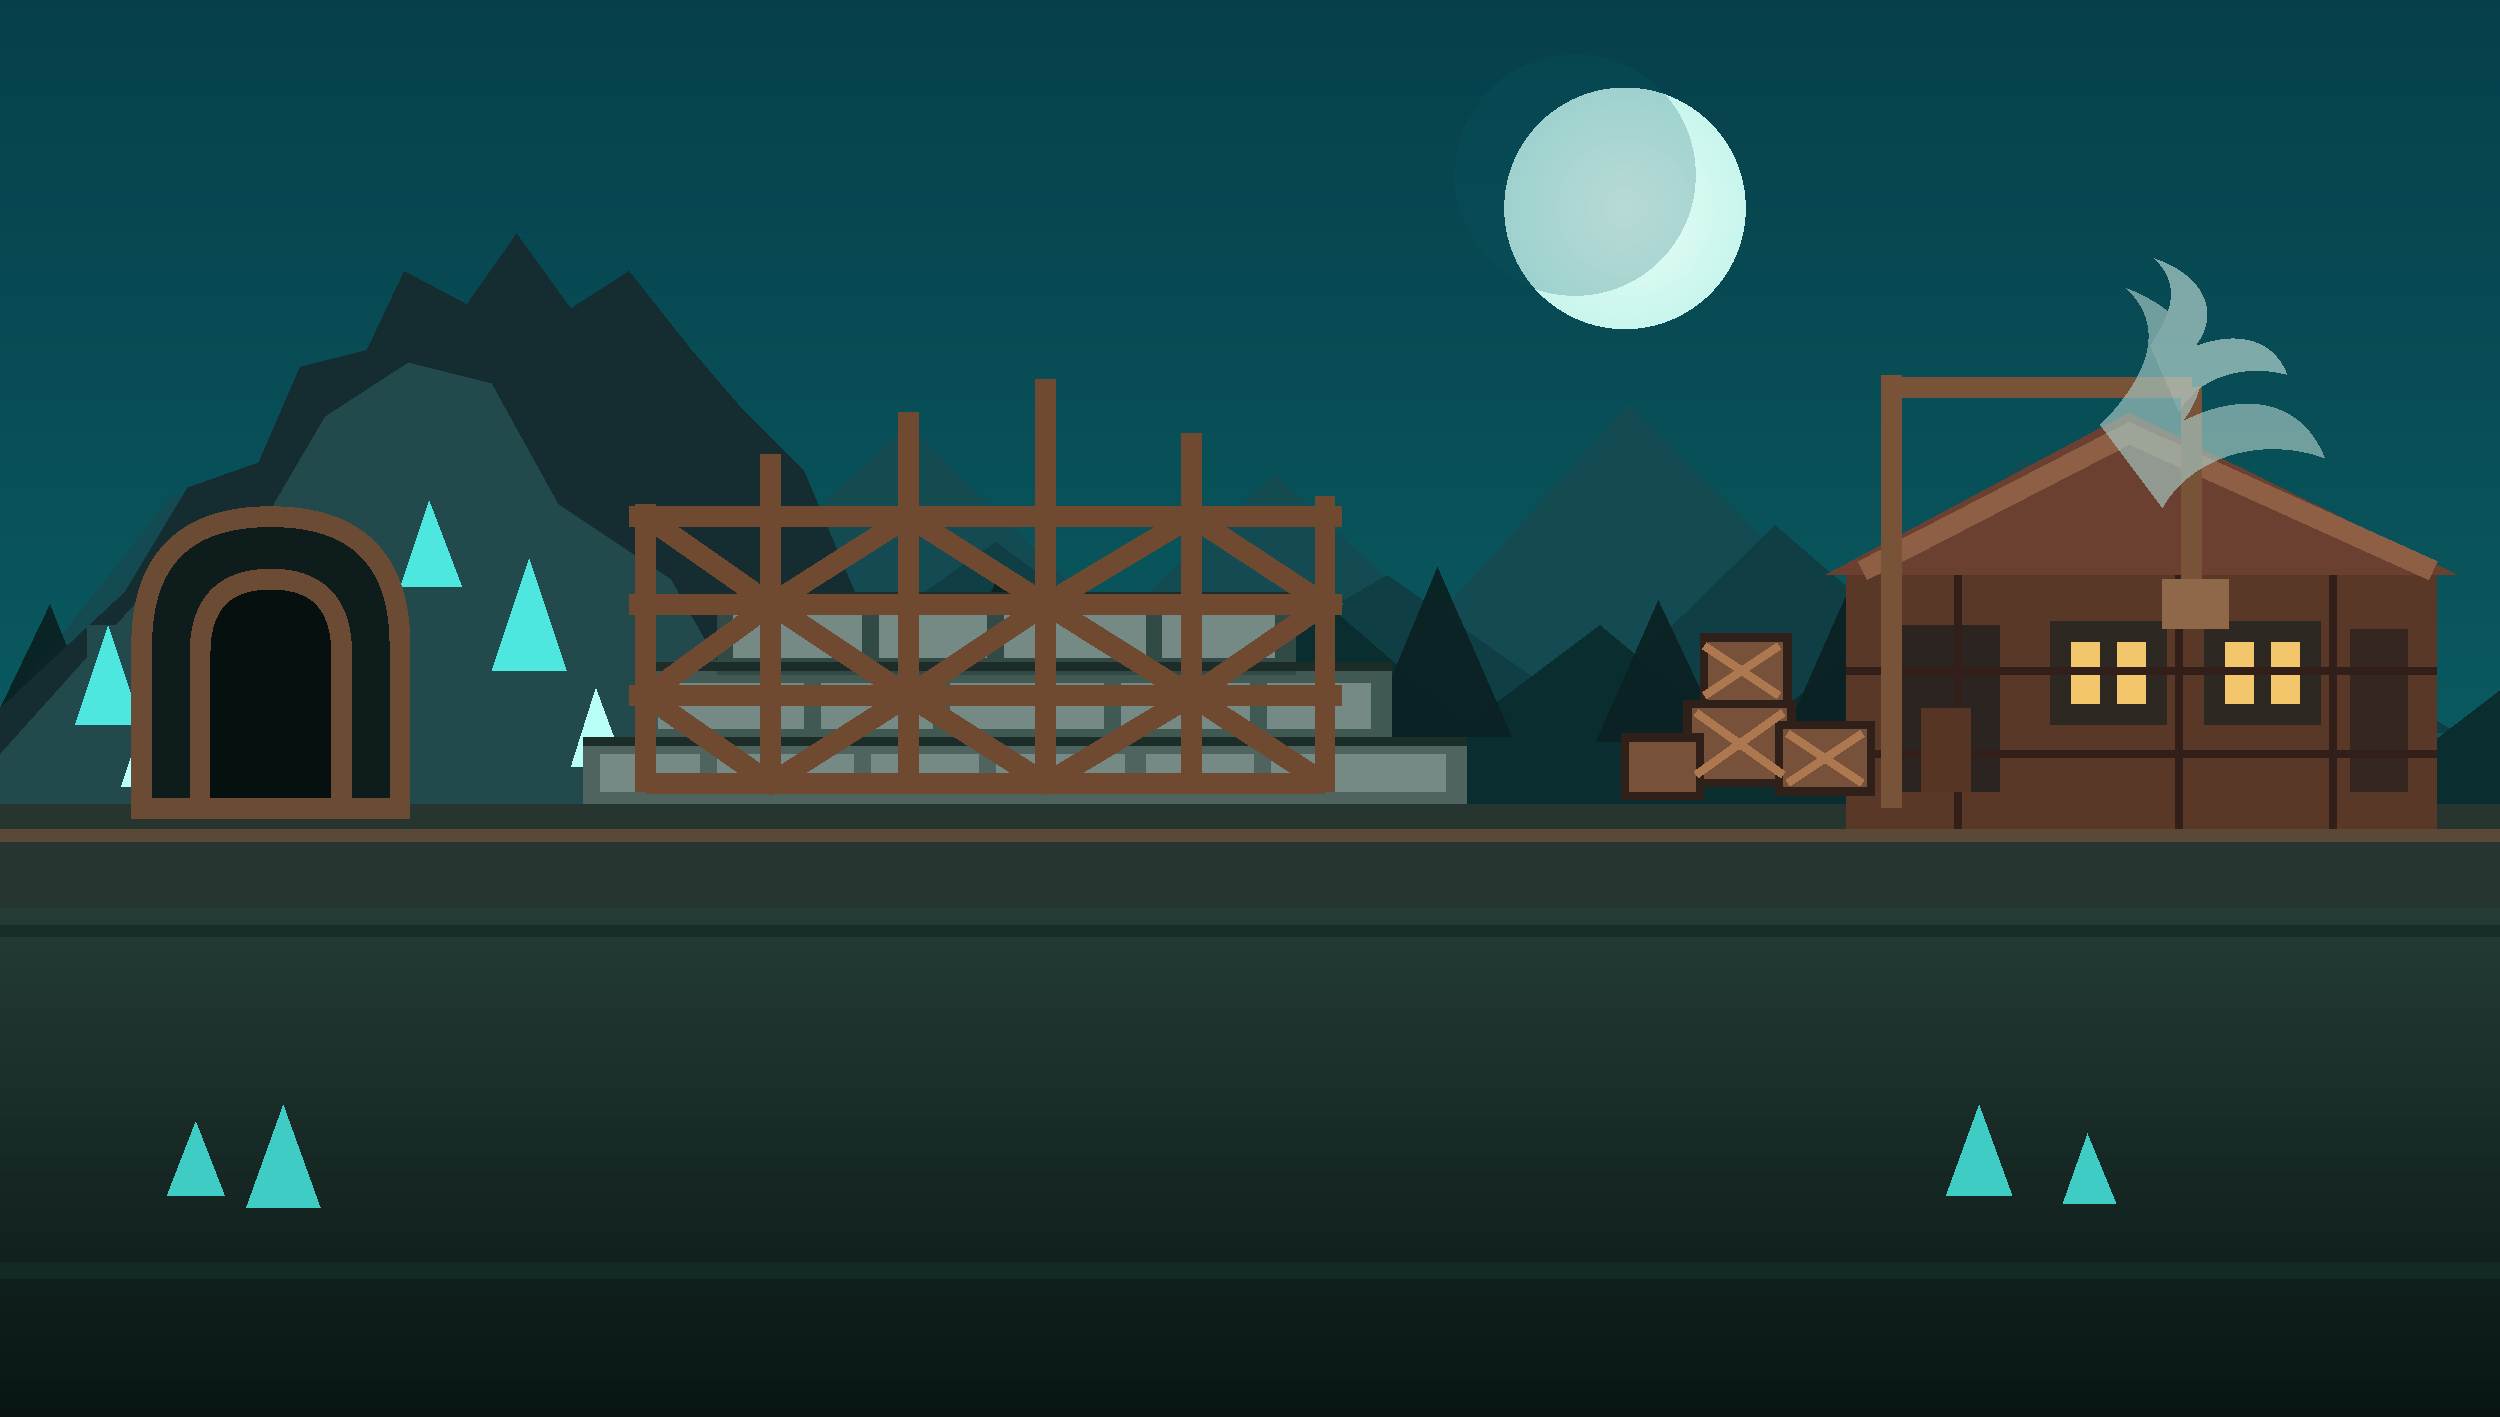
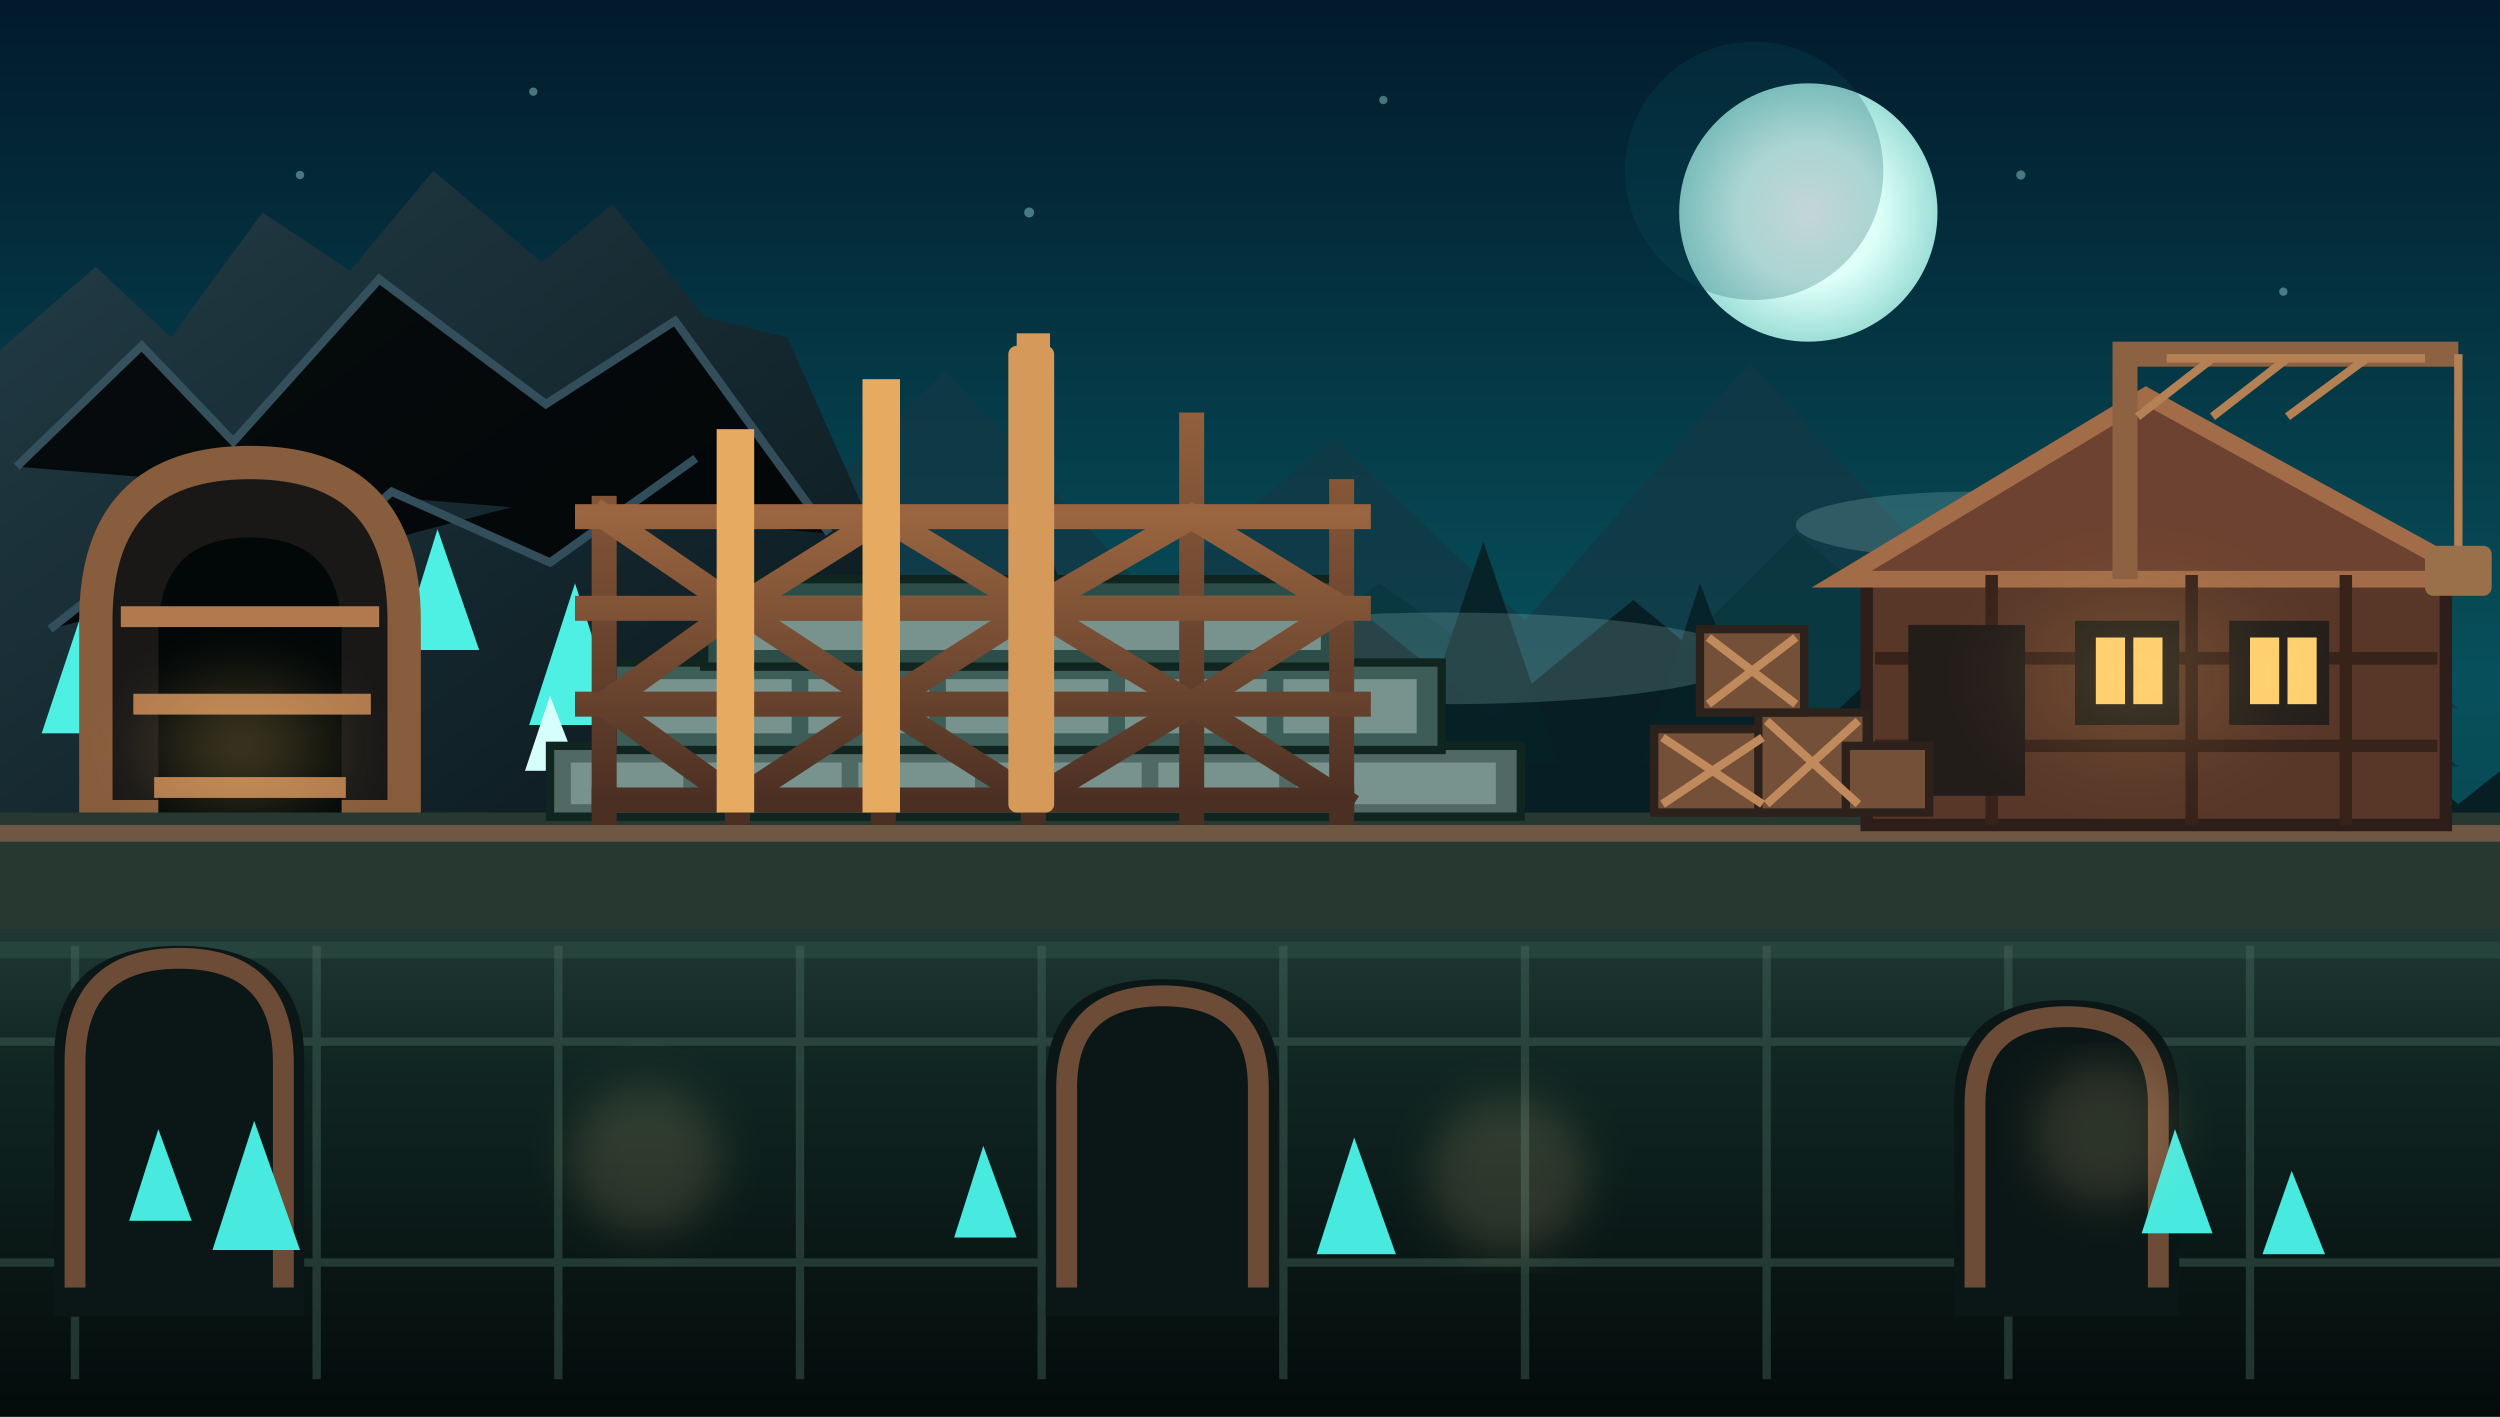
- <svg xmlns="http://www.w3.org/2000/svg" viewBox="0 0 600 340" shape-rendering="crispEdges">
+ <svg xmlns="http://www.w3.org/2000/svg" viewBox="0 0 600 340">
  <defs>
    <linearGradient id="sky" x1="0" y1="0" x2="0" y2="1">
-       <stop offset="0" stop-color="#063f4a" />
-       <stop offset=".55" stop-color="#0a5b61" />
-       <stop offset="1" stop-color="#0b3032" />
+       <stop offset="0" stop-color="#021a2b" />
+       <stop offset=".48" stop-color="#07505b" />
+       <stop offset="1" stop-color="#092f35" />
    </linearGradient>
    <linearGradient id="ground" x1="0" y1="0" x2="0" y2="1">
-       <stop offset="0" stop-color="#243b36" />
-       <stop offset="1" stop-color="#081513" />
+       <stop offset="0" stop-color="#203833" />
+       <stop offset=".28" stop-color="#102622" />
+       <stop offset="1" stop-color="#040b0b" />
+     </linearGradient>
+     <linearGradient id="rock" x1="0" y1="0" x2="1" y2="1">
+       <stop stop-color="#233d47" />
+       <stop offset="1" stop-color="#0a171c" />
+     </linearGradient>
+     <linearGradient id="wood" x1="0" y1="0" x2="0" y2="1">
+       <stop stop-color="#9a6540" />
+       <stop offset="1" stop-color="#4b2f23" />
    </linearGradient>
    <radialGradient id="moon">
-       <stop offset="0" stop-color="#eafff7" />
-       <stop offset="1" stop-color="#c8f5ed" />
+       <stop offset="0" stop-color="#ffffff" />
+       <stop offset=".55" stop-color="#ddfff8" />
+       <stop offset="1" stop-color="#9edfd8" />
    </radialGradient>
+     <radialGradient id="lamp">
+       <stop offset="0" stop-color="#ffd372" stop-opacity=".75" />
+       <stop offset="1" stop-color="#ffd372" stop-opacity="0" />
+     </radialGradient>
+     <filter id="soft">
+       <feGaussianBlur stdDeviation="5" />
+     </filter>
  </defs>
  <rect width="600" height="340" fill="url(#sky)" />
-   <circle cx="390" cy="50" r="29" fill="url(#moon)" />
-   <circle cx="378" cy="42" r="29" fill="#0a5660" opacity=".22" />
-   <g fill="#164a50" opacity=".88">
-     <path d="M0 171 42 118l38 30 45-57 49 51 44-40 49 48 39-36 38 35 47-52 53 53 42-40 74 61z" />
-     <path d="M0 176 50 137l45 25 48-43 52 42 44-31 47 35 47-27 47 33 46-45 49 42 49-30 66 38z" fill="#103c42" />
+   <g opacity=".45" fill="#9adbd8">
+     <circle cx="72" cy="42" r="1" />
+     <circle cx="128" cy="22" r="1" />
+     <circle cx="247" cy="51" r="1.2" />
+     <circle cx="332" cy="24" r="1" />
+     <circle cx="485" cy="42" r="1.1" />
+     <circle cx="548" cy="70" r="1" />
  </g>
-   <g fill="#0a2d30">
-     <path d="M0 194h600v146H0z" />
-     <path d="M0 193 35 164l26 20 33-35 30 31 38-42 35 38 42-31 33 34 43-37 37 32 32-24 35 29 33-31 39 40 32-25 40 31 47-36 48 39 45-30 41 26z" />
+   <circle cx="434" cy="51" r="31" fill="url(#moon)" />
+   <circle cx="421" cy="41" r="31" fill="#07515b" opacity=".24" />
+   <g opacity=".72">
+     <path d="M0 170 49 111l35 32 49-58 47 50 47-46 49 54 44-38 46 44 54-62 53 58 47-39 70 64z" fill="#123844" />
+     <path d="M0 181 45 139l43 29 50-45 55 42 42-31 51 40 45-34 52 36 48-48 48 39 52-35 59 52z" fill="#0b3039" />
  </g>
-   <g fill="#0b2223" opacity=".95">
-     <path d="M0 170l12-25 10 25zm18 9 15-34 17 34zm43-2 15-39 18 39zm78 0 18-43 18 43zm41 2 16-34 15 34zm43-1 17-41 18 41zm54 1 16-35 16 35zm51-2 17-41 18 41zm55 1 15-34 16 34zm45-1 19-43 18 43zm55 1 16-36 17 36zm53 1 15-33 16 33z" />
+   <g fill="#061e24">
+     <path d="M0 197 32 164l30 20 36-37 30 32 35-43 37 39 38-33 36 37 43-40 41 33 34-28 41 34 36-34 44 42 34-28 43 35 48-38 42 43 52-34 48 29v145H0z" />
  </g>
-   <path d="M0 170 30 142 45 117 62 111 72 88 88 84 97 65 112 73 124 56 137 74 151 65 166 84 178 98 193 113 206 144 215 194H0z" fill="#152c30" />
-   <g fill="#224a4d">
-     <path d="M0 181 35 142 61 129 78 100 98 87 118 92 134 121 161 139 192 194H0z" />
-     <path d="M21 150h18v8H21zm34-23h16v9H55zm31-28h14v7H86zm25 19h19v8h-19zm31 21h19v8h-19z" />
+   <g fill="#062126" opacity=".96">
+     <path d="M7 183l14-42 15 42zm30 0 17-50 18 50zm47 0 15-44 17 44zm47 0 18-54 18 54zm56 0 14-41 16 41zm48 0 17-50 18 50zm55 0 15-44 17 44zm48 0 18-53 18 53zm56 0 14-43 16 43zm48 0 18-52 18 52zm57 0 15-45 17 45zm49 0 17-48 18 48z" />
  </g>
-   <g fill="#4ee7df">
-     <path d="m18 174 8-24 8 24zm25-18 7-22 7 22zm19 13 10-30 10 30zm34-28 7-21 8 21zm22 20 9-27 9 27z" />
-     <path d="m29 189 6-18 6 18zm55-3 6-18 7 18zm53-2 6-19 7 19z" fill="#b8fff8" />
+   <g opacity=".18" fill="#c1eeea">
+     <ellipse cx="131" cy="147" rx="53" ry="10" />
+     <ellipse cx="347" cy="158" rx="72" ry="11" />
+     <ellipse cx="473" cy="126" rx="42" ry="8" />
  </g>
-   <rect y="193" width="600" height="28" fill="#26352f" />
-   <path d="M0 199h600v3H0z" fill="#5a4936" />
-   <path d="M0 218h600v122H0z" fill="url(#ground)" />
-   <g id="terrace">
-     <path d="M140 178h212v15H140z" fill="#50645f" />
-     <path d="M153 160h181v19H153z" fill="#415953" />
-     <path d="M172 143h139v19H172z" fill="#324a46" />
-     <g fill="#758985">
-       <path d="M144 181h24v9h-24zm28 0h33v9h-33zm37 0h26v9h-26zm30 0h31v9h-31zm36 0h26v9h-26zm30 0h42v9h-42zM158 164h35v11h-35zm39 0h27v11h-27zm31 0h37v11h-37zm41 0h31v11h-31zm35 0h25v11h-25zM176 147h31v11h-31zm35 0h26v11h-26zm30 0h34v11h-34zm38 0h27v11h-27z" />
+   <path d="M0 196V84l23-20 18 17 22-30 21 14 20-24 26 22 17-14 22 27 20 5 20 45-11 70z" fill="url(#rock)" />
+   <g stroke="#395765" stroke-width="2" opacity=".8">
+     <path d="M4 112 34 83l22 23 35-39 40 30 31-20 37 51" />
+     <path d="m12 151 28-22 24 15 30-26 38 17 35-25" />
+   </g>
+   <g fill="#4ef0e4">
+     <path d="m10 176 10-30 11 30zm28-18 9-27 10 27zm23 25 12-38 13 38zm35-27 9-29 10 29zm31 18 11-34 11 34z" />
+     <path d="m20 186 6-18 6 18zm47-4 7-21 7 21zm59 3 6-18 7 18z" fill="#d6fffb" />
+   </g>
+   <path d="M23 196v-47q0-38 37-38t37 38v47z" fill="#191817" stroke="#875d3d" stroke-width="8" />
+   <path d="M38 196v-44q0-23 22-23t22 23v44z" fill="#020707" />
+   <g stroke="#b17a4e" stroke-width="5">
+     <path d="M29 148h62M32 169h57M37 189h46" />
+   </g>
+   <ellipse cx="58" cy="179" rx="32" ry="24" fill="url(#lamp)" filter="url(#soft)" opacity=".35" />
+   <rect y="195" width="600" height="28" fill="#273831" />
+   <rect y="198" width="600" height="4" fill="#806049" opacity=".8" />
+   <g stroke="#102420" stroke-width="2">
+     <path d="M132 179h233v17H132z" fill="#506964" />
+     <path d="M147 159h199v21H147z" fill="#3d5d58" />
+     <path d="M169 139h153v21H169z" fill="#2d4d49" />
+   </g>
+   <g fill="#78928d">
+     <path d="M137 183h27v10h-27zm31 0h34v10h-34zm38 0h28v10h-28zm32 0h36v10h-36zm40 0h29v10h-29zm33 0h48v10h-48zM153 163h37v13h-37zm41 0h29v13h-29zm33 0h39v13h-39zm43 0h34v13h-34zm38 0h32v13h-32zM175 143h34v13h-34zm38 0h30v13h-30zm34 0h37v13h-37zm41 0h29v13h-29z" />
+   </g>
+   <g stroke="url(#wood)" stroke-width="6" fill="none" stroke-linecap="square">
+     <path d="M145 122v73M177 108v87M212 96v99M248 88v107M286 102v93M322 118v77" />
+     <path d="M141 124h185M141 146h185M141 169h185M145 192h177" />
+     <path d="m145 124 32 22-32 23 32 23 35-23-35-23 35-22 36 22-36 23 36 23 38-23-38-23 38-22 36 22-36 23 36 23" />
+   </g>
+   <g fill="#d59a5a">
+     <rect x="242" y="83" width="11" height="112" rx="2" />
+     <rect x="244" y="80" width="8" height="6" />
+   </g>
+   <g fill="#e7aa61">
+     <rect x="172" y="103" width="9" height="92" />
+     <rect x="207" y="91" width="9" height="104" />
+   </g>
+   <g>
+     <rect x="448" y="137" width="139" height="61" fill="#593728" stroke="#2d1e19" stroke-width="3" />
+     <path d="m442 139 73-44 80 44z" fill="#6d4230" stroke="#a26c48" stroke-width="4" />
+     <g stroke="#38231b" stroke-width="3">
+       <path d="M450 158h135M450 179h135M478 138v60M526 138v60M563 138v60" />
    </g>
-     <g stroke="#1b2c29" stroke-width="2">
-       <path d="M140 178h212M153 160h181M172 143h139" />
+     <rect x="458" y="150" width="28" height="41" fill="#231d1a" />
+     <rect x="498" y="149" width="25" height="25" fill="#241f1b" />
+     <rect x="535" y="149" width="24" height="25" fill="#241f1b" />
+     <g fill="#ffd06f">
+       <rect x="503" y="153" width="7" height="16" />
+       <rect x="512" y="153" width="7" height="16" />
+       <rect x="540" y="153" width="7" height="16" />
+       <rect x="549" y="153" width="7" height="16" />
    </g>
+     <ellipse cx="513" cy="162" rx="42" ry="31" fill="url(#lamp)" filter="url(#soft)" opacity=".2" />
  </g>
-   <g id="scaffold" stroke="#6f4a31" stroke-width="5" fill="none">
-     <path d="M155 121v69M185 109v81M218 99v91M251 91v99M286 104v86M318 119v71" />
-     <path d="M151 124h171M151 145h171M151 167h171M155 188h163" />
-     <path d="m155 124 30 21-30 22 30 21 33-21-33-22 33-21 33 21-33 22 33 21 35-21-35-22 35-21 32 21-32 22 32 21" />
+   <g fill="#755039" stroke="#2d211b" stroke-width="2">
+     <rect x="397" y="175" width="28" height="20" />
+     <rect x="422" y="171" width="26" height="24" />
+     <rect x="408" y="151" width="25" height="20" />
+     <rect x="443" y="179" width="20" height="16" />
  </g>
-   <g id="building">
-     <rect x="443" y="138" width="142" height="61" fill="#5a3828" />
-     <path d="m438 138 73-39 79 39z" fill="#6b4030" />
-     <path d="m447 137 64-33 73 33" stroke="#8f5f45" stroke-width="5" fill="none" />
-     <rect x="455" y="150" width="25" height="40" fill="#2b2420" />
-     <rect x="492" y="149" width="28" height="25" fill="#2d2822" />
-     <rect x="529" y="149" width="28" height="25" fill="#2d2822" />
-     <rect x="564" y="151" width="14" height="39" fill="#352720" />
-     <g fill="#f4c66c">
-       <rect x="497" y="154" width="7" height="15" />
-       <rect x="508" y="154" width="7" height="15" />
-       <rect x="534" y="154" width="7" height="15" />
-       <rect x="545" y="154" width="7" height="15" />
-     </g>
-     <g stroke="#321f19" stroke-width="2">
-       <path d="M443 161h142M443 181h142M470 138v61M523 138v61M560 138v61" />
-     </g>
-     <rect x="461" y="170" width="12" height="20" fill="#563524" />
+   <g stroke="#c08a5c" stroke-width="2">
+     <path d="m399 177 24 16m0-16-24 16m11-40 21 16m0-16-21 16m14 4 22 20m0-20-22 20" />
  </g>
-   <g id="crates">
-     <g fill="#77513a" stroke="#2f211a" stroke-width="2">
-       <rect x="405" y="169" width="25" height="19" />
-       <rect x="427" y="174" width="22" height="16" />
-       <rect x="409" y="153" width="20" height="16" />
-       <rect x="390" y="177" width="18" height="14" />
-     </g>
-     <g stroke="#ad7750" stroke-width="2">
-       <path d="m407 171 21 15m0-15-21 15m2-31 18 12m0-12-18 12m20 9 18 12m0-12-18 12" />
-     </g>
+   <g stroke="#8d6242" stroke-width="6" fill="none">
+     <path d="M510 139V82M510 85h80" />
  </g>
-   <g fill="#0e1d1c" stroke="#6c4b34" stroke-width="5">
-     <path d="M34 194V155q0-31 31-31t31 31v39z" />
-     <path d="M48 194v-37q0-18 17-18t17 18v37z" fill="#06100f" />
+   <g stroke="#b48154" stroke-width="2">
+     <path d="M520 86h62M531 86l-18 14m36-14-18 14m37-14-19 14M590 85v48" />
  </g>
-   <g stroke="#795338" stroke-width="5" fill="none">
-     <path d="M454 194V90M454 93h72M526 93v46" />
+   <rect x="582" y="131" width="16" height="12" rx="2" fill="#9a704b" />
+   <rect y="223" width="600" height="117" fill="url(#ground)" />
+   <path d="M0 226h600v4H0z" fill="#31554b" opacity=".45" />
+   <g opacity=".42" stroke="#486a5e" stroke-width="2">
+     <path d="M0 250h600M0 303h600" />
+     <path d="M18 227v104M76 227v104M134 227v104M192 227v104M250 227v104M308 227v104M366 227v104M424 227v104M482 227v104M540 227v104" />
  </g>
-   <path d="M519 139h16v12h-16z" fill="#8e6849" />
-   <g opacity=".65">
-     <path d="M504 102c12-12 16-24 6-33 18 7 23 20 14 32 16-8 29-4 34 9-17-6-33 1-39 12z" fill="#a8c9c4" />
-     <path d="M516 83c6-9 7-15 1-21 12 4 16 13 10 21 11-4 19-1 22 7-11-3-22 1-26 9z" fill="#bddbd6" />
+   <g fill="#0b1716">
+     <path d="M13 316v-62q0-27 30-27t30 27v62zM251 316v-56q0-25 28-25t28 25v56zM469 316v-52q0-24 27-24t27 24v52z" />
  </g>
-   <g opacity=".75">
-     <path d="M0 222h600v3H0z" fill="#122a26" />
-     <path d="M0 303h600v4H0z" fill="#132c27" />
+   <g stroke="#75503a" stroke-width="5" fill="none" opacity=".92">
+     <path d="M18 309v-54q0-25 25-25t25 25v54M256 309v-48q0-22 23-22t23 22v48M474 309v-44q0-21 22-21t22 21v44" />
  </g>
-   <g fill="#42ded6" opacity=".9">
-     <path d="m40 287 7-18 7 18zm19 3 9-25 9 25zm408-3 8-22 8 22zm28 2 6-17 7 17z" />
+   <g fill="#48e9df">
+     <path d="m31 293 7-22 8 22zm20 7 10-31 11 31zm178-3 7-22 8 22zm87 4 9-28 10 28zm198-5 8-25 9 25zm29 5 7-20 8 20z" />
+   </g>
+   <g fill="#ffe19b" opacity=".14" filter="url(#soft)">
+     <circle cx="155" cy="278" r="18" />
+     <circle cx="362" cy="282" r="19" />
+     <circle cx="505" cy="272" r="17" />
  </g>
</svg>
